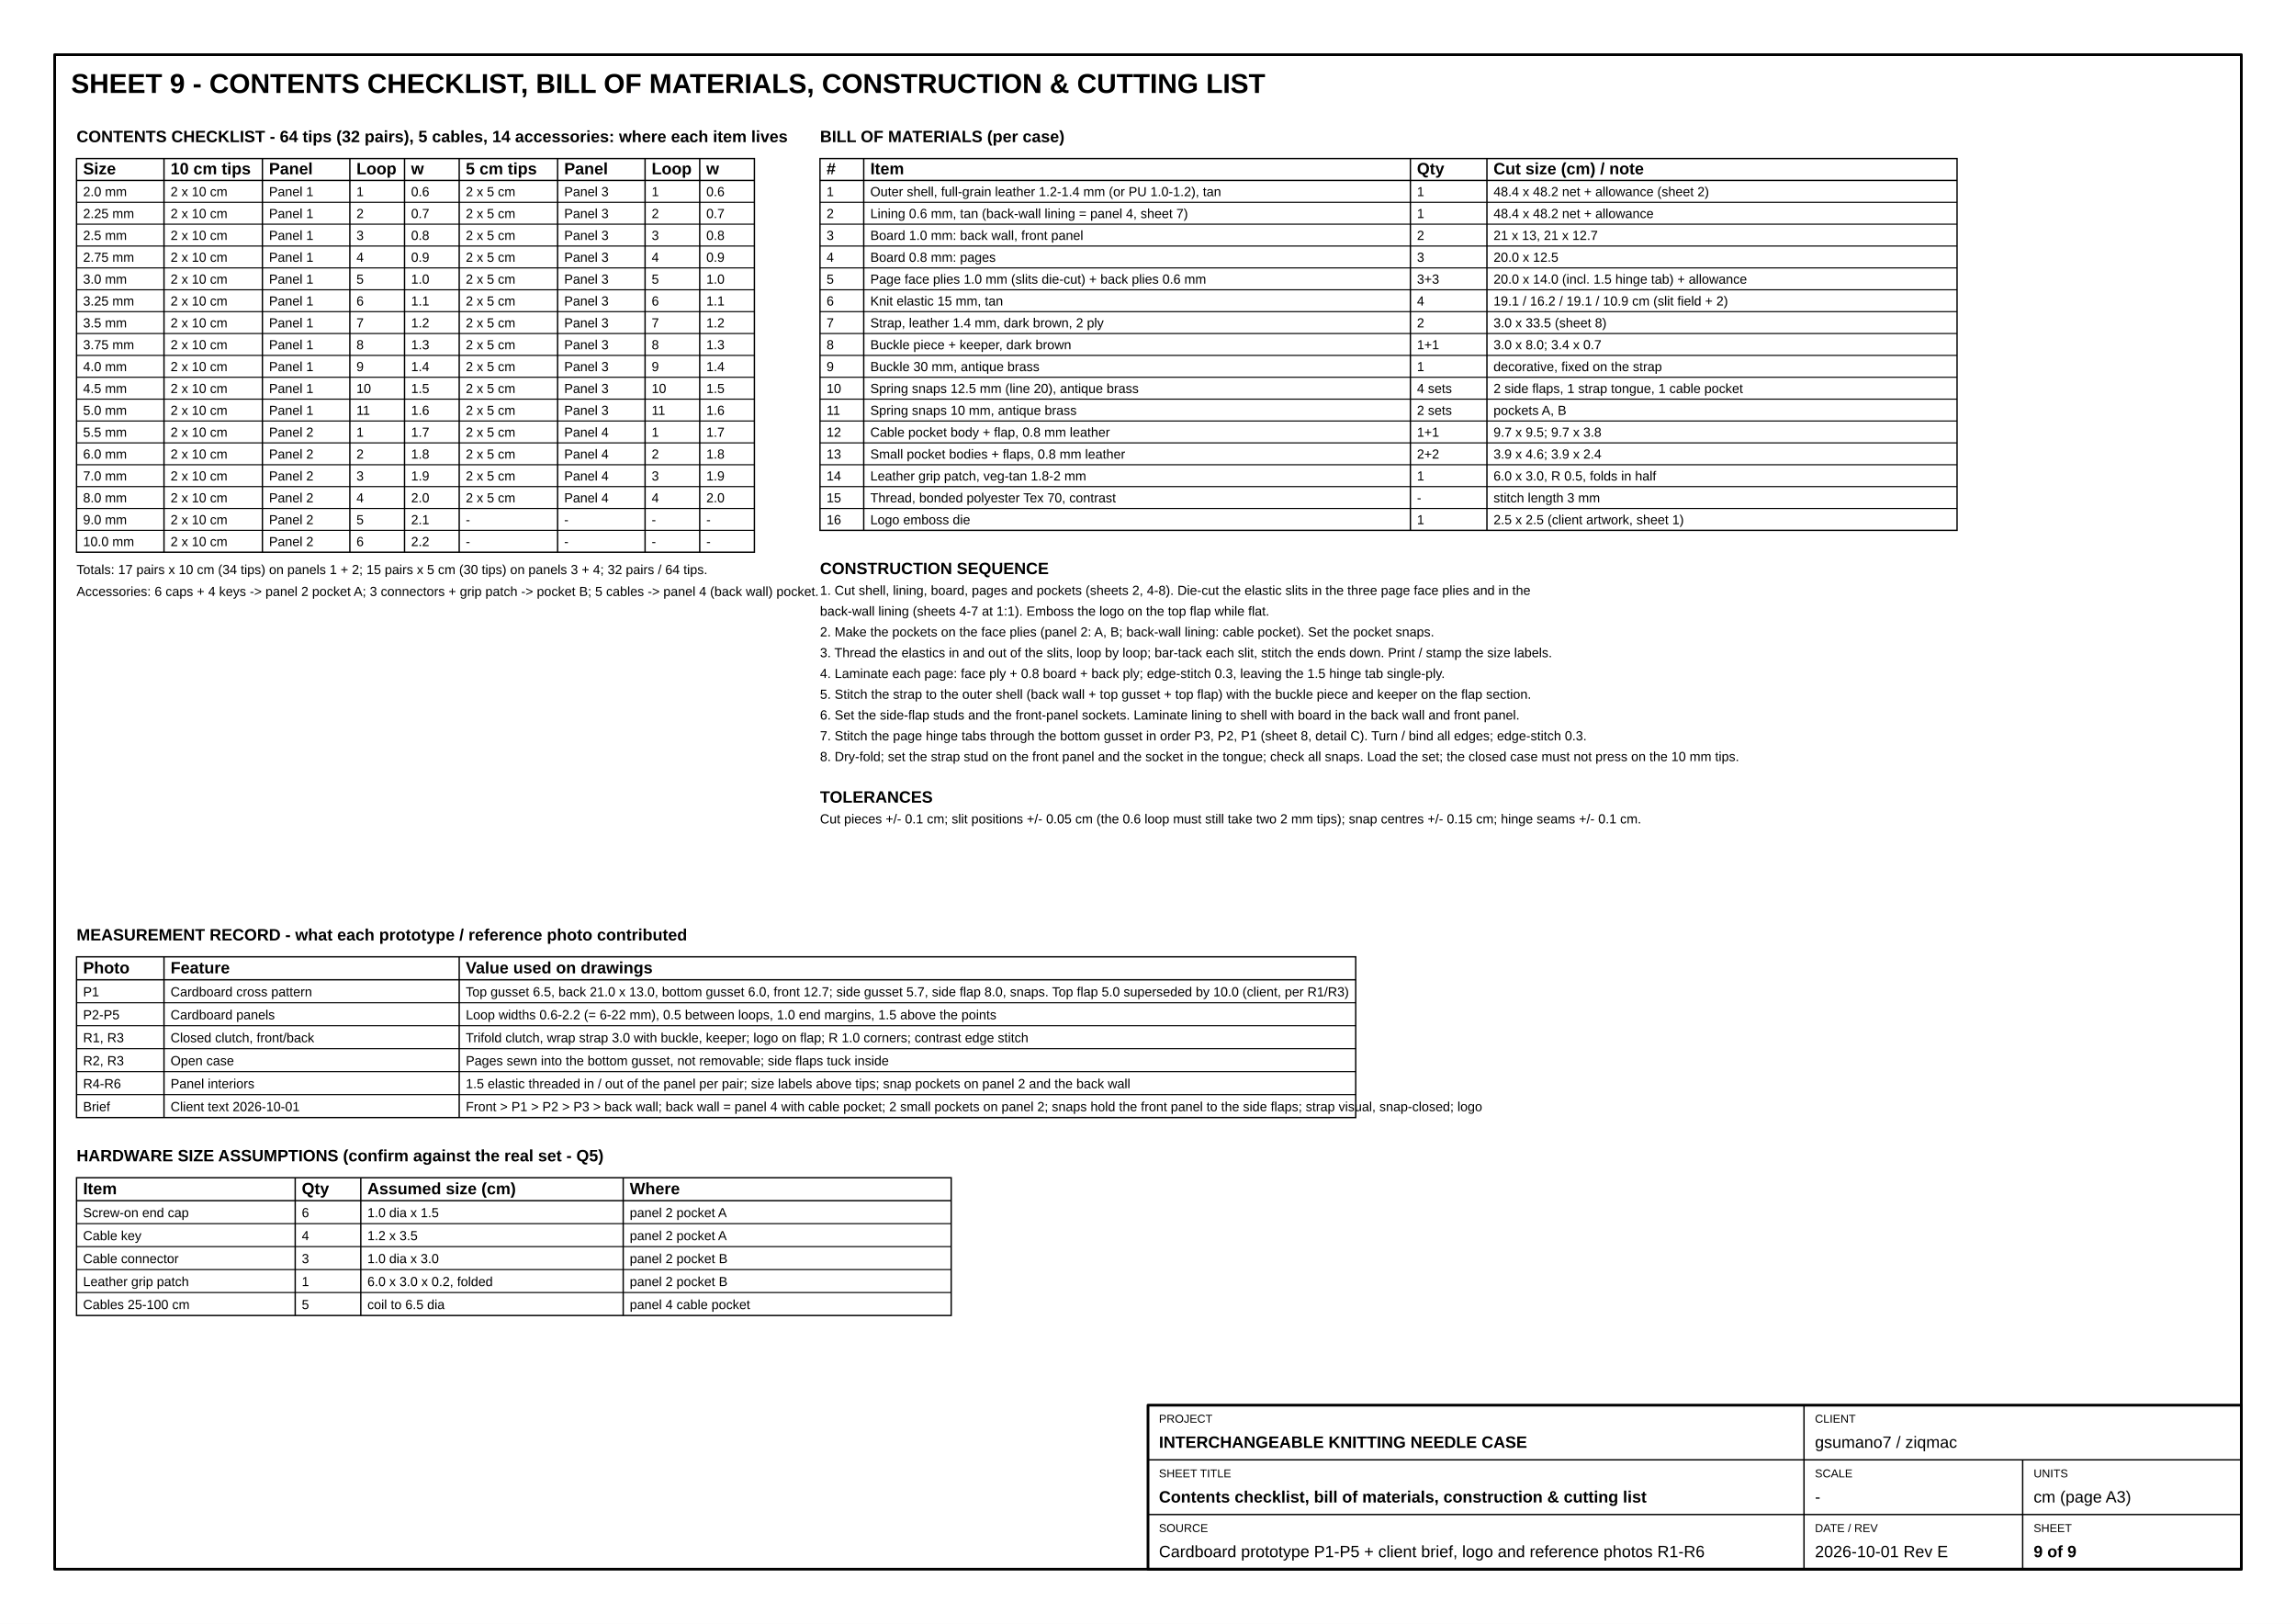
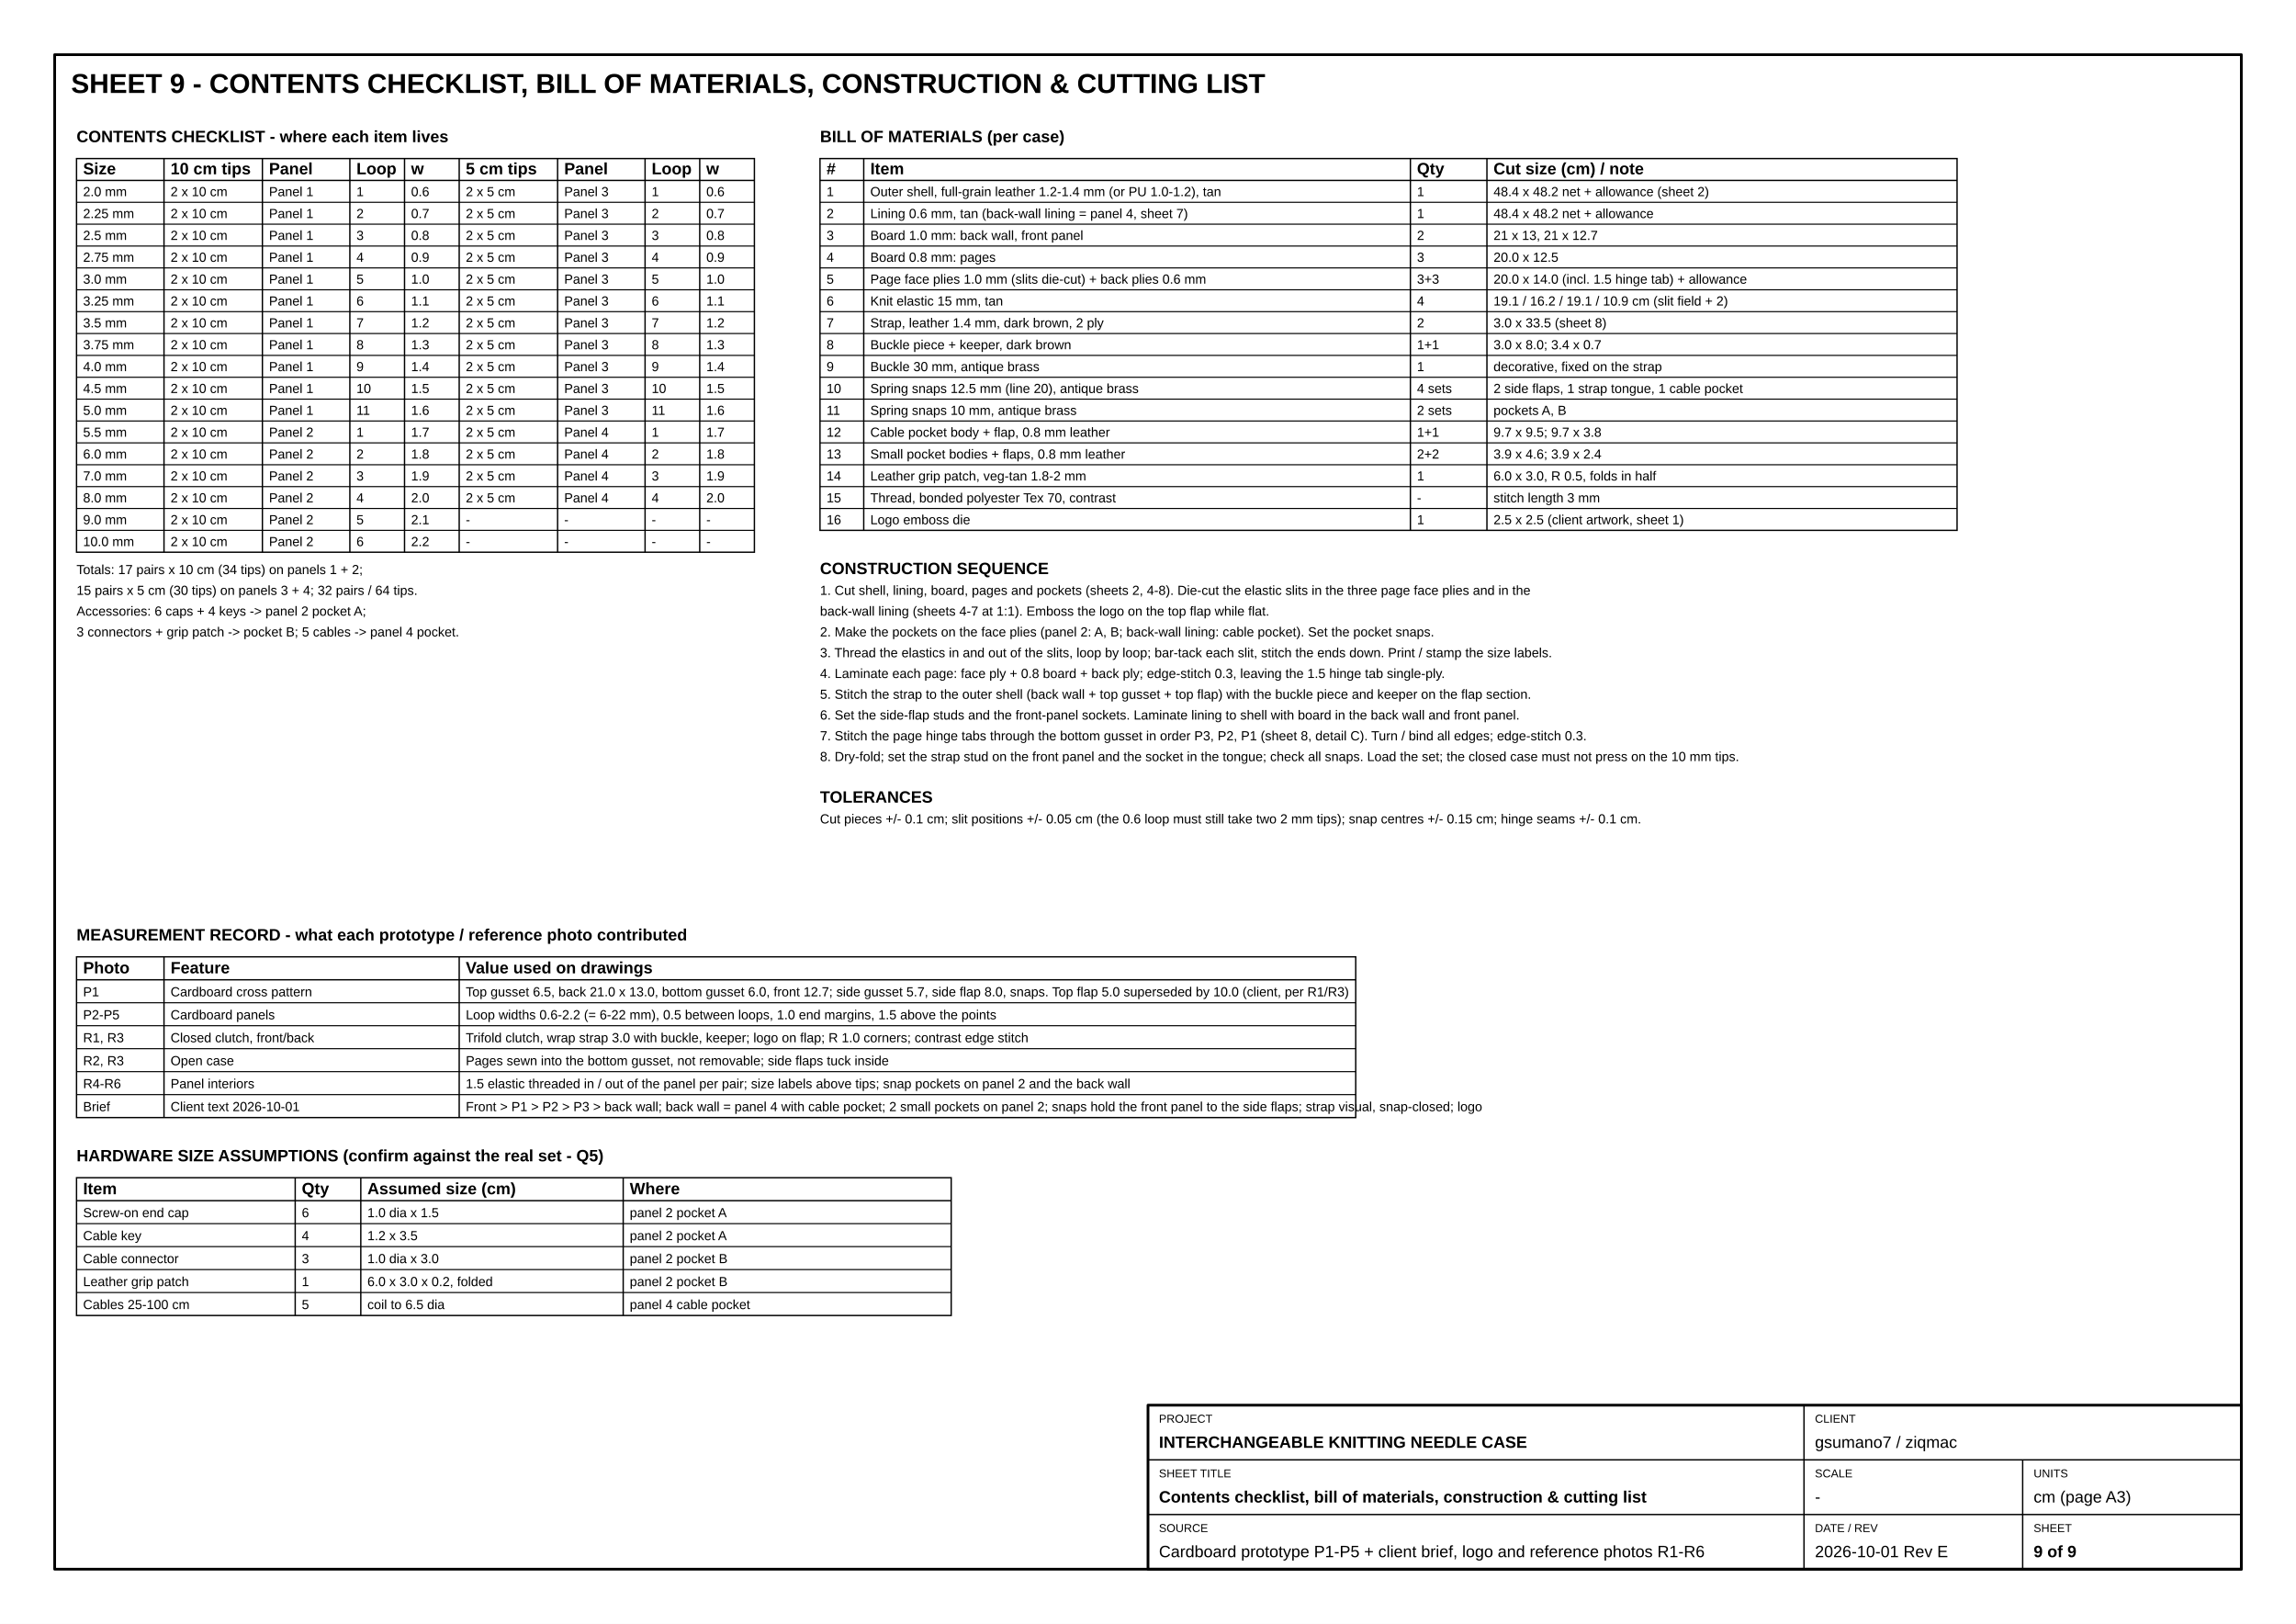
<svg xmlns="http://www.w3.org/2000/svg" width="420.0mm" height="297.0mm" viewBox="0 0 420.0 297.0" font-family="Liberation Sans, Arial, Helvetica, sans-serif">
  <style>
.cut{stroke:#000;stroke-width:0.5;fill:none;stroke-linejoin:round}
.fold{stroke:#000;stroke-width:0.35;stroke-dasharray:3,1.5;fill:none}
.stitch{stroke:#000;stroke-width:0.3;stroke-dasharray:1.2,0.8;fill:none}
.hid{stroke:#000;stroke-width:0.3;stroke-dasharray:4,1,1,1;fill:none}
.thin{stroke:#000;stroke-width:0.25;fill:none}
.dim{stroke:#000;stroke-width:0.2;fill:none}
.cl{stroke:#000;stroke-width:0.2;stroke-dasharray:8,1.5,1.5,1.5;fill:none}
.leather{fill:#efe6d6;stroke:#000;stroke-width:0.5}
.band{fill:#d9c9a8;stroke:#000;stroke-width:0.35}
.strap{fill:#a9876a;stroke:#000;stroke-width:0.4}
.brass{fill:#c9a85c;stroke:#000;stroke-width:0.3}
.elastic{fill:#cfd6dc;stroke:#000;stroke-width:0.35}
.mesh{fill:#e4e9ee;stroke:#000;stroke-width:0.35}
.needle{fill:#9aa3ab;stroke:#000;stroke-width:0.15}
.hatch{fill:url(#h45)}
.t{font-family:Liberation Sans, Arial, Helvetica, sans-serif;font-size:3px;fill:#000}
.ts{font-family:Liberation Sans, Arial, Helvetica, sans-serif;font-size:2.4px;fill:#000}
.tb{font-family:Liberation Sans, Arial, Helvetica, sans-serif;font-size:3px;font-weight:bold;fill:#000}
.tt{font-family:Liberation Sans, Arial, Helvetica, sans-serif;font-size:5px;font-weight:bold;fill:#000}
.tx{font-family:Liberation Sans, Arial, Helvetica, sans-serif;font-size:2.1px;fill:#000}
.wh{fill:#fff;stroke:none}
</style>
  <defs>
    <marker id="ar" viewBox="0 0 10 10" refX="10" refY="5" markerUnits="userSpaceOnUse" markerWidth="3" markerHeight="3" orient="auto-start-reverse">
      <path d="M0,1.5 L10,5 L0,8.5 z" fill="#000" />
    </marker>
    <marker id="dot" viewBox="0 0 10 10" refX="5" refY="5" markerUnits="userSpaceOnUse" markerWidth="2" markerHeight="2">
      <circle cx="5" cy="5" r="4" fill="#000" />
    </marker>
    <pattern id="h45" patternUnits="userSpaceOnUse" width="2" height="2" patternTransform="rotate(45)">
      <line x1="0" y1="0" x2="0" y2="2" stroke="#000" stroke-width="0.15" />
    </pattern>
  </defs>
  <rect width="420.0" height="297.0" fill="#fff" />
  <rect x="10.000" y="10.000" width="400.000" height="277.000" rx="0" class="cut" />
  <rect x="210.000" y="257.000" width="200.000" height="30.000" rx="0" class="cut" />
  <line x1="210.000" y1="267.000" x2="410.000" y2="267.000" class="thin" />
  <line x1="210.000" y1="277.000" x2="410.000" y2="277.000" class="thin" />
  <line x1="330.000" y1="257.000" x2="330.000" y2="287.000" class="thin" />
  <line x1="370.000" y1="267.000" x2="370.000" y2="287.000" class="thin" />
  <text x="212.000" y="260.200" class="tx" text-anchor="start">PROJECT</text>
  <text x="212.000" y="264.800" class="tb" text-anchor="start">INTERCHANGEABLE KNITTING NEEDLE CASE</text>
  <text x="332.000" y="260.200" class="tx" text-anchor="start">CLIENT</text>
  <text x="332.000" y="264.800" class="t" text-anchor="start">gsumano7 / ziqmac</text>
  <text x="212.000" y="270.200" class="tx" text-anchor="start">SHEET TITLE</text>
  <text x="212.000" y="274.800" class="tb" text-anchor="start">Contents checklist, bill of materials, construction &amp; cutting list</text>
  <text x="332.000" y="270.200" class="tx" text-anchor="start">SCALE</text>
  <text x="332.000" y="274.800" class="t" text-anchor="start">-</text>
  <text x="372.000" y="270.200" class="tx" text-anchor="start">UNITS</text>
  <text x="372.000" y="274.800" class="t" text-anchor="start">cm (page A3)</text>
  <text x="212.000" y="280.200" class="tx" text-anchor="start">SOURCE</text>
  <text x="212.000" y="284.800" class="t" text-anchor="start">Cardboard prototype P1-P5 + client brief, logo and reference photos R1-R6</text>
  <text x="332.000" y="280.200" class="tx" text-anchor="start">DATE / REV</text>
  <text x="332.000" y="284.800" class="t" text-anchor="start">2026-10-01   Rev E</text>
  <text x="372.000" y="280.200" class="tx" text-anchor="start">SHEET</text>
  <text x="372.000" y="284.800" class="tb" text-anchor="start">9 of 9</text>
  <text x="13.000" y="17.000" class="tt" text-anchor="start">SHEET 9  -  CONTENTS CHECKLIST, BILL OF MATERIALS, CONSTRUCTION &amp; CUTTING LIST</text>
-   <text x="14.000" y="26.000" class="tb" text-anchor="start">CONTENTS CHECKLIST - 64 tips (32 pairs), 5 cables, 14 accessories: where each item lives</text>
+   <text x="14.000" y="26.000" class="tb" text-anchor="start">CONTENTS CHECKLIST - where each item lives</text>
  <rect x="14.000" y="29.000" width="124.000" height="72.000" rx="0" class="thin" />
  <line x1="14.000" y1="33.000" x2="138.000" y2="33.000" class="thin" />
  <text x="15.200" y="31.880" class="tb" text-anchor="start">Size</text>
  <line x1="30.000" y1="29.000" x2="30.000" y2="101.000" class="thin" />
  <text x="31.200" y="31.880" class="tb" text-anchor="start">10 cm tips</text>
  <line x1="48.000" y1="29.000" x2="48.000" y2="101.000" class="thin" />
  <text x="49.200" y="31.880" class="tb" text-anchor="start">Panel</text>
  <line x1="64.000" y1="29.000" x2="64.000" y2="101.000" class="thin" />
  <text x="65.200" y="31.880" class="tb" text-anchor="start">Loop</text>
  <line x1="74.000" y1="29.000" x2="74.000" y2="101.000" class="thin" />
  <text x="75.200" y="31.880" class="tb" text-anchor="start">w</text>
  <line x1="84.000" y1="29.000" x2="84.000" y2="101.000" class="thin" />
  <text x="85.200" y="31.880" class="tb" text-anchor="start">5 cm tips</text>
  <line x1="102.000" y1="29.000" x2="102.000" y2="101.000" class="thin" />
  <text x="103.200" y="31.880" class="tb" text-anchor="start">Panel</text>
  <line x1="118.000" y1="29.000" x2="118.000" y2="101.000" class="thin" />
  <text x="119.200" y="31.880" class="tb" text-anchor="start">Loop</text>
  <line x1="128.000" y1="29.000" x2="128.000" y2="101.000" class="thin" />
  <text x="129.200" y="31.880" class="tb" text-anchor="start">w</text>
  <text x="15.200" y="35.880" class="ts" text-anchor="start">2.0 mm</text>
  <text x="31.200" y="35.880" class="ts" text-anchor="start">2 x 10 cm</text>
  <text x="49.200" y="35.880" class="ts" text-anchor="start">Panel 1</text>
  <text x="65.200" y="35.880" class="ts" text-anchor="start">1</text>
  <text x="75.200" y="35.880" class="ts" text-anchor="start">0.6</text>
  <text x="85.200" y="35.880" class="ts" text-anchor="start">2 x 5 cm</text>
  <text x="103.200" y="35.880" class="ts" text-anchor="start">Panel 3</text>
  <text x="119.200" y="35.880" class="ts" text-anchor="start">1</text>
  <text x="129.200" y="35.880" class="ts" text-anchor="start">0.6</text>
  <line x1="14.000" y1="37.000" x2="138.000" y2="37.000" class="dim" />
  <text x="15.200" y="39.880" class="ts" text-anchor="start">2.25 mm</text>
  <text x="31.200" y="39.880" class="ts" text-anchor="start">2 x 10 cm</text>
  <text x="49.200" y="39.880" class="ts" text-anchor="start">Panel 1</text>
  <text x="65.200" y="39.880" class="ts" text-anchor="start">2</text>
  <text x="75.200" y="39.880" class="ts" text-anchor="start">0.7</text>
  <text x="85.200" y="39.880" class="ts" text-anchor="start">2 x 5 cm</text>
  <text x="103.200" y="39.880" class="ts" text-anchor="start">Panel 3</text>
  <text x="119.200" y="39.880" class="ts" text-anchor="start">2</text>
  <text x="129.200" y="39.880" class="ts" text-anchor="start">0.7</text>
  <line x1="14.000" y1="41.000" x2="138.000" y2="41.000" class="dim" />
  <text x="15.200" y="43.880" class="ts" text-anchor="start">2.5 mm</text>
  <text x="31.200" y="43.880" class="ts" text-anchor="start">2 x 10 cm</text>
  <text x="49.200" y="43.880" class="ts" text-anchor="start">Panel 1</text>
  <text x="65.200" y="43.880" class="ts" text-anchor="start">3</text>
  <text x="75.200" y="43.880" class="ts" text-anchor="start">0.8</text>
  <text x="85.200" y="43.880" class="ts" text-anchor="start">2 x 5 cm</text>
  <text x="103.200" y="43.880" class="ts" text-anchor="start">Panel 3</text>
  <text x="119.200" y="43.880" class="ts" text-anchor="start">3</text>
  <text x="129.200" y="43.880" class="ts" text-anchor="start">0.8</text>
  <line x1="14.000" y1="45.000" x2="138.000" y2="45.000" class="dim" />
  <text x="15.200" y="47.880" class="ts" text-anchor="start">2.75 mm</text>
  <text x="31.200" y="47.880" class="ts" text-anchor="start">2 x 10 cm</text>
  <text x="49.200" y="47.880" class="ts" text-anchor="start">Panel 1</text>
  <text x="65.200" y="47.880" class="ts" text-anchor="start">4</text>
  <text x="75.200" y="47.880" class="ts" text-anchor="start">0.9</text>
  <text x="85.200" y="47.880" class="ts" text-anchor="start">2 x 5 cm</text>
  <text x="103.200" y="47.880" class="ts" text-anchor="start">Panel 3</text>
  <text x="119.200" y="47.880" class="ts" text-anchor="start">4</text>
  <text x="129.200" y="47.880" class="ts" text-anchor="start">0.9</text>
  <line x1="14.000" y1="49.000" x2="138.000" y2="49.000" class="dim" />
  <text x="15.200" y="51.880" class="ts" text-anchor="start">3.0 mm</text>
  <text x="31.200" y="51.880" class="ts" text-anchor="start">2 x 10 cm</text>
  <text x="49.200" y="51.880" class="ts" text-anchor="start">Panel 1</text>
  <text x="65.200" y="51.880" class="ts" text-anchor="start">5</text>
  <text x="75.200" y="51.880" class="ts" text-anchor="start">1.0</text>
  <text x="85.200" y="51.880" class="ts" text-anchor="start">2 x 5 cm</text>
  <text x="103.200" y="51.880" class="ts" text-anchor="start">Panel 3</text>
  <text x="119.200" y="51.880" class="ts" text-anchor="start">5</text>
  <text x="129.200" y="51.880" class="ts" text-anchor="start">1.0</text>
  <line x1="14.000" y1="53.000" x2="138.000" y2="53.000" class="dim" />
  <text x="15.200" y="55.880" class="ts" text-anchor="start">3.25 mm</text>
  <text x="31.200" y="55.880" class="ts" text-anchor="start">2 x 10 cm</text>
  <text x="49.200" y="55.880" class="ts" text-anchor="start">Panel 1</text>
  <text x="65.200" y="55.880" class="ts" text-anchor="start">6</text>
  <text x="75.200" y="55.880" class="ts" text-anchor="start">1.1</text>
  <text x="85.200" y="55.880" class="ts" text-anchor="start">2 x 5 cm</text>
  <text x="103.200" y="55.880" class="ts" text-anchor="start">Panel 3</text>
  <text x="119.200" y="55.880" class="ts" text-anchor="start">6</text>
  <text x="129.200" y="55.880" class="ts" text-anchor="start">1.1</text>
  <line x1="14.000" y1="57.000" x2="138.000" y2="57.000" class="dim" />
  <text x="15.200" y="59.880" class="ts" text-anchor="start">3.5 mm</text>
  <text x="31.200" y="59.880" class="ts" text-anchor="start">2 x 10 cm</text>
  <text x="49.200" y="59.880" class="ts" text-anchor="start">Panel 1</text>
  <text x="65.200" y="59.880" class="ts" text-anchor="start">7</text>
  <text x="75.200" y="59.880" class="ts" text-anchor="start">1.2</text>
  <text x="85.200" y="59.880" class="ts" text-anchor="start">2 x 5 cm</text>
  <text x="103.200" y="59.880" class="ts" text-anchor="start">Panel 3</text>
  <text x="119.200" y="59.880" class="ts" text-anchor="start">7</text>
  <text x="129.200" y="59.880" class="ts" text-anchor="start">1.2</text>
  <line x1="14.000" y1="61.000" x2="138.000" y2="61.000" class="dim" />
  <text x="15.200" y="63.880" class="ts" text-anchor="start">3.75 mm</text>
  <text x="31.200" y="63.880" class="ts" text-anchor="start">2 x 10 cm</text>
  <text x="49.200" y="63.880" class="ts" text-anchor="start">Panel 1</text>
  <text x="65.200" y="63.880" class="ts" text-anchor="start">8</text>
  <text x="75.200" y="63.880" class="ts" text-anchor="start">1.3</text>
  <text x="85.200" y="63.880" class="ts" text-anchor="start">2 x 5 cm</text>
  <text x="103.200" y="63.880" class="ts" text-anchor="start">Panel 3</text>
  <text x="119.200" y="63.880" class="ts" text-anchor="start">8</text>
  <text x="129.200" y="63.880" class="ts" text-anchor="start">1.3</text>
  <line x1="14.000" y1="65.000" x2="138.000" y2="65.000" class="dim" />
  <text x="15.200" y="67.880" class="ts" text-anchor="start">4.0 mm</text>
  <text x="31.200" y="67.880" class="ts" text-anchor="start">2 x 10 cm</text>
  <text x="49.200" y="67.880" class="ts" text-anchor="start">Panel 1</text>
  <text x="65.200" y="67.880" class="ts" text-anchor="start">9</text>
  <text x="75.200" y="67.880" class="ts" text-anchor="start">1.4</text>
  <text x="85.200" y="67.880" class="ts" text-anchor="start">2 x 5 cm</text>
  <text x="103.200" y="67.880" class="ts" text-anchor="start">Panel 3</text>
  <text x="119.200" y="67.880" class="ts" text-anchor="start">9</text>
  <text x="129.200" y="67.880" class="ts" text-anchor="start">1.4</text>
  <line x1="14.000" y1="69.000" x2="138.000" y2="69.000" class="dim" />
  <text x="15.200" y="71.880" class="ts" text-anchor="start">4.5 mm</text>
  <text x="31.200" y="71.880" class="ts" text-anchor="start">2 x 10 cm</text>
  <text x="49.200" y="71.880" class="ts" text-anchor="start">Panel 1</text>
  <text x="65.200" y="71.880" class="ts" text-anchor="start">10</text>
  <text x="75.200" y="71.880" class="ts" text-anchor="start">1.5</text>
  <text x="85.200" y="71.880" class="ts" text-anchor="start">2 x 5 cm</text>
  <text x="103.200" y="71.880" class="ts" text-anchor="start">Panel 3</text>
  <text x="119.200" y="71.880" class="ts" text-anchor="start">10</text>
  <text x="129.200" y="71.880" class="ts" text-anchor="start">1.5</text>
  <line x1="14.000" y1="73.000" x2="138.000" y2="73.000" class="dim" />
  <text x="15.200" y="75.880" class="ts" text-anchor="start">5.0 mm</text>
  <text x="31.200" y="75.880" class="ts" text-anchor="start">2 x 10 cm</text>
  <text x="49.200" y="75.880" class="ts" text-anchor="start">Panel 1</text>
  <text x="65.200" y="75.880" class="ts" text-anchor="start">11</text>
  <text x="75.200" y="75.880" class="ts" text-anchor="start">1.6</text>
  <text x="85.200" y="75.880" class="ts" text-anchor="start">2 x 5 cm</text>
  <text x="103.200" y="75.880" class="ts" text-anchor="start">Panel 3</text>
  <text x="119.200" y="75.880" class="ts" text-anchor="start">11</text>
  <text x="129.200" y="75.880" class="ts" text-anchor="start">1.6</text>
  <line x1="14.000" y1="77.000" x2="138.000" y2="77.000" class="dim" />
  <text x="15.200" y="79.880" class="ts" text-anchor="start">5.5 mm</text>
  <text x="31.200" y="79.880" class="ts" text-anchor="start">2 x 10 cm</text>
  <text x="49.200" y="79.880" class="ts" text-anchor="start">Panel 2</text>
  <text x="65.200" y="79.880" class="ts" text-anchor="start">1</text>
  <text x="75.200" y="79.880" class="ts" text-anchor="start">1.7</text>
  <text x="85.200" y="79.880" class="ts" text-anchor="start">2 x 5 cm</text>
  <text x="103.200" y="79.880" class="ts" text-anchor="start">Panel 4</text>
  <text x="119.200" y="79.880" class="ts" text-anchor="start">1</text>
  <text x="129.200" y="79.880" class="ts" text-anchor="start">1.7</text>
  <line x1="14.000" y1="81.000" x2="138.000" y2="81.000" class="dim" />
  <text x="15.200" y="83.880" class="ts" text-anchor="start">6.0 mm</text>
  <text x="31.200" y="83.880" class="ts" text-anchor="start">2 x 10 cm</text>
  <text x="49.200" y="83.880" class="ts" text-anchor="start">Panel 2</text>
  <text x="65.200" y="83.880" class="ts" text-anchor="start">2</text>
  <text x="75.200" y="83.880" class="ts" text-anchor="start">1.8</text>
  <text x="85.200" y="83.880" class="ts" text-anchor="start">2 x 5 cm</text>
  <text x="103.200" y="83.880" class="ts" text-anchor="start">Panel 4</text>
  <text x="119.200" y="83.880" class="ts" text-anchor="start">2</text>
  <text x="129.200" y="83.880" class="ts" text-anchor="start">1.8</text>
  <line x1="14.000" y1="85.000" x2="138.000" y2="85.000" class="dim" />
  <text x="15.200" y="87.880" class="ts" text-anchor="start">7.0 mm</text>
  <text x="31.200" y="87.880" class="ts" text-anchor="start">2 x 10 cm</text>
  <text x="49.200" y="87.880" class="ts" text-anchor="start">Panel 2</text>
  <text x="65.200" y="87.880" class="ts" text-anchor="start">3</text>
  <text x="75.200" y="87.880" class="ts" text-anchor="start">1.9</text>
  <text x="85.200" y="87.880" class="ts" text-anchor="start">2 x 5 cm</text>
  <text x="103.200" y="87.880" class="ts" text-anchor="start">Panel 4</text>
  <text x="119.200" y="87.880" class="ts" text-anchor="start">3</text>
  <text x="129.200" y="87.880" class="ts" text-anchor="start">1.9</text>
  <line x1="14.000" y1="89.000" x2="138.000" y2="89.000" class="dim" />
  <text x="15.200" y="91.880" class="ts" text-anchor="start">8.0 mm</text>
  <text x="31.200" y="91.880" class="ts" text-anchor="start">2 x 10 cm</text>
  <text x="49.200" y="91.880" class="ts" text-anchor="start">Panel 2</text>
  <text x="65.200" y="91.880" class="ts" text-anchor="start">4</text>
  <text x="75.200" y="91.880" class="ts" text-anchor="start">2.0</text>
  <text x="85.200" y="91.880" class="ts" text-anchor="start">2 x 5 cm</text>
  <text x="103.200" y="91.880" class="ts" text-anchor="start">Panel 4</text>
  <text x="119.200" y="91.880" class="ts" text-anchor="start">4</text>
  <text x="129.200" y="91.880" class="ts" text-anchor="start">2.0</text>
  <line x1="14.000" y1="93.000" x2="138.000" y2="93.000" class="dim" />
  <text x="15.200" y="95.880" class="ts" text-anchor="start">9.0 mm</text>
  <text x="31.200" y="95.880" class="ts" text-anchor="start">2 x 10 cm</text>
  <text x="49.200" y="95.880" class="ts" text-anchor="start">Panel 2</text>
  <text x="65.200" y="95.880" class="ts" text-anchor="start">5</text>
  <text x="75.200" y="95.880" class="ts" text-anchor="start">2.1</text>
  <text x="85.200" y="95.880" class="ts" text-anchor="start">-</text>
  <text x="103.200" y="95.880" class="ts" text-anchor="start">-</text>
  <text x="119.200" y="95.880" class="ts" text-anchor="start">-</text>
  <text x="129.200" y="95.880" class="ts" text-anchor="start">-</text>
  <line x1="14.000" y1="97.000" x2="138.000" y2="97.000" class="dim" />
  <text x="15.200" y="99.880" class="ts" text-anchor="start">10.0 mm</text>
  <text x="31.200" y="99.880" class="ts" text-anchor="start">2 x 10 cm</text>
  <text x="49.200" y="99.880" class="ts" text-anchor="start">Panel 2</text>
  <text x="65.200" y="99.880" class="ts" text-anchor="start">6</text>
  <text x="75.200" y="99.880" class="ts" text-anchor="start">2.2</text>
  <text x="85.200" y="99.880" class="ts" text-anchor="start">-</text>
  <text x="103.200" y="99.880" class="ts" text-anchor="start">-</text>
  <text x="119.200" y="99.880" class="ts" text-anchor="start">-</text>
  <text x="129.200" y="99.880" class="ts" text-anchor="start">-</text>
-   <text x="14.000" y="105.000" class="ts" text-anchor="start">Totals: 17 pairs x 10 cm (34 tips) on panels 1 + 2;  15 pairs x 5 cm (30 tips) on panels 3 + 4;  32 pairs / 64 tips.</text>
-   <text x="14.000" y="109.000" class="ts" text-anchor="start">Accessories: 6 caps + 4 keys -&gt; panel 2 pocket A;  3 connectors + grip patch -&gt; pocket B;  5 cables -&gt; panel 4 (back wall) pocket.</text>
+   <text x="14.000" y="105.000" class="ts" text-anchor="start">Totals: 17 pairs x 10 cm (34 tips) on panels 1 + 2;</text>
+   <text x="14.000" y="108.800" class="ts" text-anchor="start">15 pairs x 5 cm (30 tips) on panels 3 + 4;  32 pairs / 64 tips.</text>
+   <text x="14.000" y="112.600" class="ts" text-anchor="start">Accessories: 6 caps + 4 keys -&gt; panel 2 pocket A;</text>
+   <text x="14.000" y="116.400" class="ts" text-anchor="start">3 connectors + grip patch -&gt; pocket B;  5 cables -&gt; panel 4 pocket.</text>
  <text x="150.000" y="26.000" class="tb" text-anchor="start">BILL OF MATERIALS (per case)</text>
  <rect x="150.000" y="29.000" width="208.000" height="68.000" rx="0" class="thin" />
  <line x1="150.000" y1="33.000" x2="358.000" y2="33.000" class="thin" />
  <text x="151.200" y="31.880" class="tb" text-anchor="start">#</text>
  <line x1="158.000" y1="29.000" x2="158.000" y2="97.000" class="thin" />
  <text x="159.200" y="31.880" class="tb" text-anchor="start">Item</text>
  <line x1="258.000" y1="29.000" x2="258.000" y2="97.000" class="thin" />
  <text x="259.200" y="31.880" class="tb" text-anchor="start">Qty</text>
  <line x1="272.000" y1="29.000" x2="272.000" y2="97.000" class="thin" />
  <text x="273.200" y="31.880" class="tb" text-anchor="start">Cut size (cm) / note</text>
  <text x="151.200" y="35.880" class="ts" text-anchor="start">1</text>
  <text x="159.200" y="35.880" class="ts" text-anchor="start">Outer shell, full-grain leather 1.2-1.4 mm (or PU 1.0-1.2), tan</text>
  <text x="259.200" y="35.880" class="ts" text-anchor="start">1</text>
  <text x="273.200" y="35.880" class="ts" text-anchor="start">48.4 x 48.2 net + allowance (sheet 2)</text>
  <line x1="150.000" y1="37.000" x2="358.000" y2="37.000" class="dim" />
  <text x="151.200" y="39.880" class="ts" text-anchor="start">2</text>
  <text x="159.200" y="39.880" class="ts" text-anchor="start">Lining 0.6 mm, tan (back-wall lining = panel 4, sheet 7)</text>
  <text x="259.200" y="39.880" class="ts" text-anchor="start">1</text>
  <text x="273.200" y="39.880" class="ts" text-anchor="start">48.4 x 48.2 net + allowance</text>
  <line x1="150.000" y1="41.000" x2="358.000" y2="41.000" class="dim" />
  <text x="151.200" y="43.880" class="ts" text-anchor="start">3</text>
  <text x="159.200" y="43.880" class="ts" text-anchor="start">Board 1.0 mm: back wall, front panel</text>
  <text x="259.200" y="43.880" class="ts" text-anchor="start">2</text>
  <text x="273.200" y="43.880" class="ts" text-anchor="start">21 x 13, 21 x 12.7</text>
  <line x1="150.000" y1="45.000" x2="358.000" y2="45.000" class="dim" />
  <text x="151.200" y="47.880" class="ts" text-anchor="start">4</text>
  <text x="159.200" y="47.880" class="ts" text-anchor="start">Board 0.8 mm: pages</text>
  <text x="259.200" y="47.880" class="ts" text-anchor="start">3</text>
  <text x="273.200" y="47.880" class="ts" text-anchor="start">20.0 x 12.5</text>
  <line x1="150.000" y1="49.000" x2="358.000" y2="49.000" class="dim" />
  <text x="151.200" y="51.880" class="ts" text-anchor="start">5</text>
  <text x="159.200" y="51.880" class="ts" text-anchor="start">Page face plies 1.0 mm (slits die-cut) + back plies 0.6 mm</text>
  <text x="259.200" y="51.880" class="ts" text-anchor="start">3+3</text>
  <text x="273.200" y="51.880" class="ts" text-anchor="start">20.0 x 14.0 (incl. 1.5 hinge tab) + allowance</text>
  <line x1="150.000" y1="53.000" x2="358.000" y2="53.000" class="dim" />
  <text x="151.200" y="55.880" class="ts" text-anchor="start">6</text>
  <text x="159.200" y="55.880" class="ts" text-anchor="start">Knit elastic 15 mm, tan</text>
  <text x="259.200" y="55.880" class="ts" text-anchor="start">4</text>
  <text x="273.200" y="55.880" class="ts" text-anchor="start">19.1 / 16.2 / 19.1 / 10.9 cm (slit field + 2)</text>
  <line x1="150.000" y1="57.000" x2="358.000" y2="57.000" class="dim" />
  <text x="151.200" y="59.880" class="ts" text-anchor="start">7</text>
  <text x="159.200" y="59.880" class="ts" text-anchor="start">Strap, leather 1.4 mm, dark brown, 2 ply</text>
  <text x="259.200" y="59.880" class="ts" text-anchor="start">2</text>
  <text x="273.200" y="59.880" class="ts" text-anchor="start">3.0 x 33.5 (sheet 8)</text>
  <line x1="150.000" y1="61.000" x2="358.000" y2="61.000" class="dim" />
  <text x="151.200" y="63.880" class="ts" text-anchor="start">8</text>
  <text x="159.200" y="63.880" class="ts" text-anchor="start">Buckle piece + keeper, dark brown</text>
  <text x="259.200" y="63.880" class="ts" text-anchor="start">1+1</text>
  <text x="273.200" y="63.880" class="ts" text-anchor="start">3.0 x 8.0;  3.4 x 0.7</text>
  <line x1="150.000" y1="65.000" x2="358.000" y2="65.000" class="dim" />
  <text x="151.200" y="67.880" class="ts" text-anchor="start">9</text>
  <text x="159.200" y="67.880" class="ts" text-anchor="start">Buckle 30 mm, antique brass</text>
  <text x="259.200" y="67.880" class="ts" text-anchor="start">1</text>
  <text x="273.200" y="67.880" class="ts" text-anchor="start">decorative, fixed on the strap</text>
  <line x1="150.000" y1="69.000" x2="358.000" y2="69.000" class="dim" />
  <text x="151.200" y="71.880" class="ts" text-anchor="start">10</text>
  <text x="159.200" y="71.880" class="ts" text-anchor="start">Spring snaps 12.5 mm (line 20), antique brass</text>
  <text x="259.200" y="71.880" class="ts" text-anchor="start">4 sets</text>
  <text x="273.200" y="71.880" class="ts" text-anchor="start">2 side flaps, 1 strap tongue, 1 cable pocket</text>
  <line x1="150.000" y1="73.000" x2="358.000" y2="73.000" class="dim" />
  <text x="151.200" y="75.880" class="ts" text-anchor="start">11</text>
  <text x="159.200" y="75.880" class="ts" text-anchor="start">Spring snaps 10 mm, antique brass</text>
  <text x="259.200" y="75.880" class="ts" text-anchor="start">2 sets</text>
  <text x="273.200" y="75.880" class="ts" text-anchor="start">pockets A, B</text>
  <line x1="150.000" y1="77.000" x2="358.000" y2="77.000" class="dim" />
  <text x="151.200" y="79.880" class="ts" text-anchor="start">12</text>
  <text x="159.200" y="79.880" class="ts" text-anchor="start">Cable pocket body + flap, 0.8 mm leather</text>
  <text x="259.200" y="79.880" class="ts" text-anchor="start">1+1</text>
  <text x="273.200" y="79.880" class="ts" text-anchor="start">9.7 x 9.5;  9.7 x 3.8</text>
  <line x1="150.000" y1="81.000" x2="358.000" y2="81.000" class="dim" />
  <text x="151.200" y="83.880" class="ts" text-anchor="start">13</text>
  <text x="159.200" y="83.880" class="ts" text-anchor="start">Small pocket bodies + flaps, 0.8 mm leather</text>
  <text x="259.200" y="83.880" class="ts" text-anchor="start">2+2</text>
  <text x="273.200" y="83.880" class="ts" text-anchor="start">3.9 x 4.6;  3.9 x 2.4</text>
  <line x1="150.000" y1="85.000" x2="358.000" y2="85.000" class="dim" />
  <text x="151.200" y="87.880" class="ts" text-anchor="start">14</text>
  <text x="159.200" y="87.880" class="ts" text-anchor="start">Leather grip patch, veg-tan 1.8-2 mm</text>
  <text x="259.200" y="87.880" class="ts" text-anchor="start">1</text>
  <text x="273.200" y="87.880" class="ts" text-anchor="start">6.0 x 3.0, R 0.5, folds in half</text>
  <line x1="150.000" y1="89.000" x2="358.000" y2="89.000" class="dim" />
  <text x="151.200" y="91.880" class="ts" text-anchor="start">15</text>
  <text x="159.200" y="91.880" class="ts" text-anchor="start">Thread, bonded polyester Tex 70, contrast</text>
  <text x="259.200" y="91.880" class="ts" text-anchor="start">-</text>
  <text x="273.200" y="91.880" class="ts" text-anchor="start">stitch length 3 mm</text>
  <line x1="150.000" y1="93.000" x2="358.000" y2="93.000" class="dim" />
  <text x="151.200" y="95.880" class="ts" text-anchor="start">16</text>
  <text x="159.200" y="95.880" class="ts" text-anchor="start">Logo emboss die</text>
  <text x="259.200" y="95.880" class="ts" text-anchor="start">1</text>
  <text x="273.200" y="95.880" class="ts" text-anchor="start">2.5 x 2.5 (client artwork, sheet 1)</text>
  <text x="150.000" y="105.000" class="tb" text-anchor="start">CONSTRUCTION SEQUENCE</text>
  <text x="150.000" y="108.800" class="ts" text-anchor="start">1. Cut shell, lining, board, pages and pockets (sheets 2, 4-8). Die-cut the elastic slits in the three page face plies and in the</text>
  <text x="150.000" y="112.600" class="ts" text-anchor="start">   back-wall lining (sheets 4-7 at 1:1). Emboss the logo on the top flap while flat.</text>
  <text x="150.000" y="116.400" class="ts" text-anchor="start">2. Make the pockets on the face plies (panel 2: A, B; back-wall lining: cable pocket). Set the pocket snaps.</text>
  <text x="150.000" y="120.200" class="ts" text-anchor="start">3. Thread the elastics in and out of the slits, loop by loop; bar-tack each slit, stitch the ends down. Print / stamp the size labels.</text>
  <text x="150.000" y="124.000" class="ts" text-anchor="start">4. Laminate each page: face ply + 0.8 board + back ply; edge-stitch 0.3, leaving the 1.5 hinge tab single-ply.</text>
  <text x="150.000" y="127.800" class="ts" text-anchor="start">5. Stitch the strap to the outer shell (back wall + top gusset + top flap) with the buckle piece and keeper on the flap section.</text>
  <text x="150.000" y="131.600" class="ts" text-anchor="start">6. Set the side-flap studs and the front-panel sockets. Laminate lining to shell with board in the back wall and front panel.</text>
  <text x="150.000" y="135.400" class="ts" text-anchor="start">7. Stitch the page hinge tabs through the bottom gusset in order P3, P2, P1 (sheet 8, detail C). Turn / bind all edges; edge-stitch 0.3.</text>
  <text x="150.000" y="139.200" class="ts" text-anchor="start">8. Dry-fold; set the strap stud on the front panel and the socket in the tongue; check all snaps. Load the set; the closed case must not press on the 10 mm tips.</text>
  <text x="150.000" y="143.000" class="ts" text-anchor="start" />
  <text x="150.000" y="146.800" class="tb" text-anchor="start">TOLERANCES</text>
  <text x="150.000" y="150.600" class="ts" text-anchor="start">Cut pieces +/- 0.1 cm; slit positions +/- 0.05 cm (the 0.6 loop must still take two 2 mm tips); snap centres +/- 0.15 cm; hinge seams +/- 0.1 cm.</text>
  <text x="14.000" y="172.000" class="tb" text-anchor="start">MEASUREMENT RECORD - what each prototype / reference photo contributed</text>
  <rect x="14.000" y="175.000" width="234.000" height="29.400" rx="0" class="thin" />
  <line x1="14.000" y1="179.200" x2="248.000" y2="179.200" class="thin" />
  <text x="15.200" y="178.024" class="tb" text-anchor="start">Photo</text>
  <line x1="30.000" y1="175.000" x2="30.000" y2="204.400" class="thin" />
  <text x="31.200" y="178.024" class="tb" text-anchor="start">Feature</text>
  <line x1="84.000" y1="175.000" x2="84.000" y2="204.400" class="thin" />
  <text x="85.200" y="178.024" class="tb" text-anchor="start">Value used on drawings</text>
  <text x="15.200" y="182.224" class="ts" text-anchor="start">P1</text>
  <text x="31.200" y="182.224" class="ts" text-anchor="start">Cardboard cross pattern</text>
  <text x="85.200" y="182.224" class="ts" text-anchor="start">Top gusset 6.5, back 21.0 x 13.0, bottom gusset 6.0, front 12.7; side gusset 5.7, side flap 8.0, snaps. Top flap 5.0 superseded by 10.0 (client, per R1/R3)</text>
  <line x1="14.000" y1="183.400" x2="248.000" y2="183.400" class="dim" />
  <text x="15.200" y="186.424" class="ts" text-anchor="start">P2-P5</text>
  <text x="31.200" y="186.424" class="ts" text-anchor="start">Cardboard panels</text>
  <text x="85.200" y="186.424" class="ts" text-anchor="start">Loop widths 0.6-2.2 (= 6-22 mm), 0.5 between loops, 1.0 end margins, 1.5 above the points</text>
  <line x1="14.000" y1="187.600" x2="248.000" y2="187.600" class="dim" />
  <text x="15.200" y="190.624" class="ts" text-anchor="start">R1, R3</text>
  <text x="31.200" y="190.624" class="ts" text-anchor="start">Closed clutch, front/back</text>
  <text x="85.200" y="190.624" class="ts" text-anchor="start">Trifold clutch, wrap strap 3.0 with buckle, keeper; logo on flap; R 1.0 corners; contrast edge stitch</text>
  <line x1="14.000" y1="191.800" x2="248.000" y2="191.800" class="dim" />
  <text x="15.200" y="194.824" class="ts" text-anchor="start">R2, R3</text>
  <text x="31.200" y="194.824" class="ts" text-anchor="start">Open case</text>
  <text x="85.200" y="194.824" class="ts" text-anchor="start">Pages sewn into the bottom gusset, not removable; side flaps tuck inside</text>
  <line x1="14.000" y1="196.000" x2="248.000" y2="196.000" class="dim" />
  <text x="15.200" y="199.024" class="ts" text-anchor="start">R4-R6</text>
  <text x="31.200" y="199.024" class="ts" text-anchor="start">Panel interiors</text>
  <text x="85.200" y="199.024" class="ts" text-anchor="start">1.5 elastic threaded in / out of the panel per pair; size labels above tips; snap pockets on panel 2 and the back wall</text>
  <line x1="14.000" y1="200.200" x2="248.000" y2="200.200" class="dim" />
  <text x="15.200" y="203.224" class="ts" text-anchor="start">Brief</text>
  <text x="31.200" y="203.224" class="ts" text-anchor="start">Client text 2026-10-01</text>
  <text x="85.200" y="203.224" class="ts" text-anchor="start">Front &gt; P1 &gt; P2 &gt; P3 &gt; back wall; back wall = panel 4 with cable pocket; 2 small pockets on panel 2; snaps hold the front panel to the side flaps; strap visual, snap-closed; logo</text>
  <text x="14.000" y="212.400" class="tb" text-anchor="start">HARDWARE SIZE ASSUMPTIONS (confirm against the real set - Q5)</text>
  <rect x="14.000" y="215.400" width="160.000" height="25.200" rx="0" class="thin" />
  <line x1="14.000" y1="219.600" x2="174.000" y2="219.600" class="thin" />
  <text x="15.200" y="218.424" class="tb" text-anchor="start">Item</text>
  <line x1="54.000" y1="215.400" x2="54.000" y2="240.600" class="thin" />
  <text x="55.200" y="218.424" class="tb" text-anchor="start">Qty</text>
  <line x1="66.000" y1="215.400" x2="66.000" y2="240.600" class="thin" />
  <text x="67.200" y="218.424" class="tb" text-anchor="start">Assumed size (cm)</text>
  <line x1="114.000" y1="215.400" x2="114.000" y2="240.600" class="thin" />
  <text x="115.200" y="218.424" class="tb" text-anchor="start">Where</text>
  <text x="15.200" y="222.624" class="ts" text-anchor="start">Screw-on end cap</text>
  <text x="55.200" y="222.624" class="ts" text-anchor="start">6</text>
  <text x="67.200" y="222.624" class="ts" text-anchor="start">1.0 dia x 1.5</text>
  <text x="115.200" y="222.624" class="ts" text-anchor="start">panel 2 pocket A</text>
  <line x1="14.000" y1="223.800" x2="174.000" y2="223.800" class="dim" />
  <text x="15.200" y="226.824" class="ts" text-anchor="start">Cable key</text>
  <text x="55.200" y="226.824" class="ts" text-anchor="start">4</text>
  <text x="67.200" y="226.824" class="ts" text-anchor="start">1.2 x 3.5</text>
  <text x="115.200" y="226.824" class="ts" text-anchor="start">panel 2 pocket A</text>
  <line x1="14.000" y1="228.000" x2="174.000" y2="228.000" class="dim" />
  <text x="15.200" y="231.024" class="ts" text-anchor="start">Cable connector</text>
  <text x="55.200" y="231.024" class="ts" text-anchor="start">3</text>
  <text x="67.200" y="231.024" class="ts" text-anchor="start">1.0 dia x 3.0</text>
  <text x="115.200" y="231.024" class="ts" text-anchor="start">panel 2 pocket B</text>
  <line x1="14.000" y1="232.200" x2="174.000" y2="232.200" class="dim" />
  <text x="15.200" y="235.224" class="ts" text-anchor="start">Leather grip patch</text>
  <text x="55.200" y="235.224" class="ts" text-anchor="start">1</text>
  <text x="67.200" y="235.224" class="ts" text-anchor="start">6.0 x 3.0 x 0.2, folded</text>
  <text x="115.200" y="235.224" class="ts" text-anchor="start">panel 2 pocket B</text>
  <line x1="14.000" y1="236.400" x2="174.000" y2="236.400" class="dim" />
  <text x="15.200" y="239.424" class="ts" text-anchor="start">Cables 25-100 cm</text>
  <text x="55.200" y="239.424" class="ts" text-anchor="start">5</text>
  <text x="67.200" y="239.424" class="ts" text-anchor="start">coil to 6.5 dia</text>
  <text x="115.200" y="239.424" class="ts" text-anchor="start">panel 4 cable pocket</text>
</svg>
